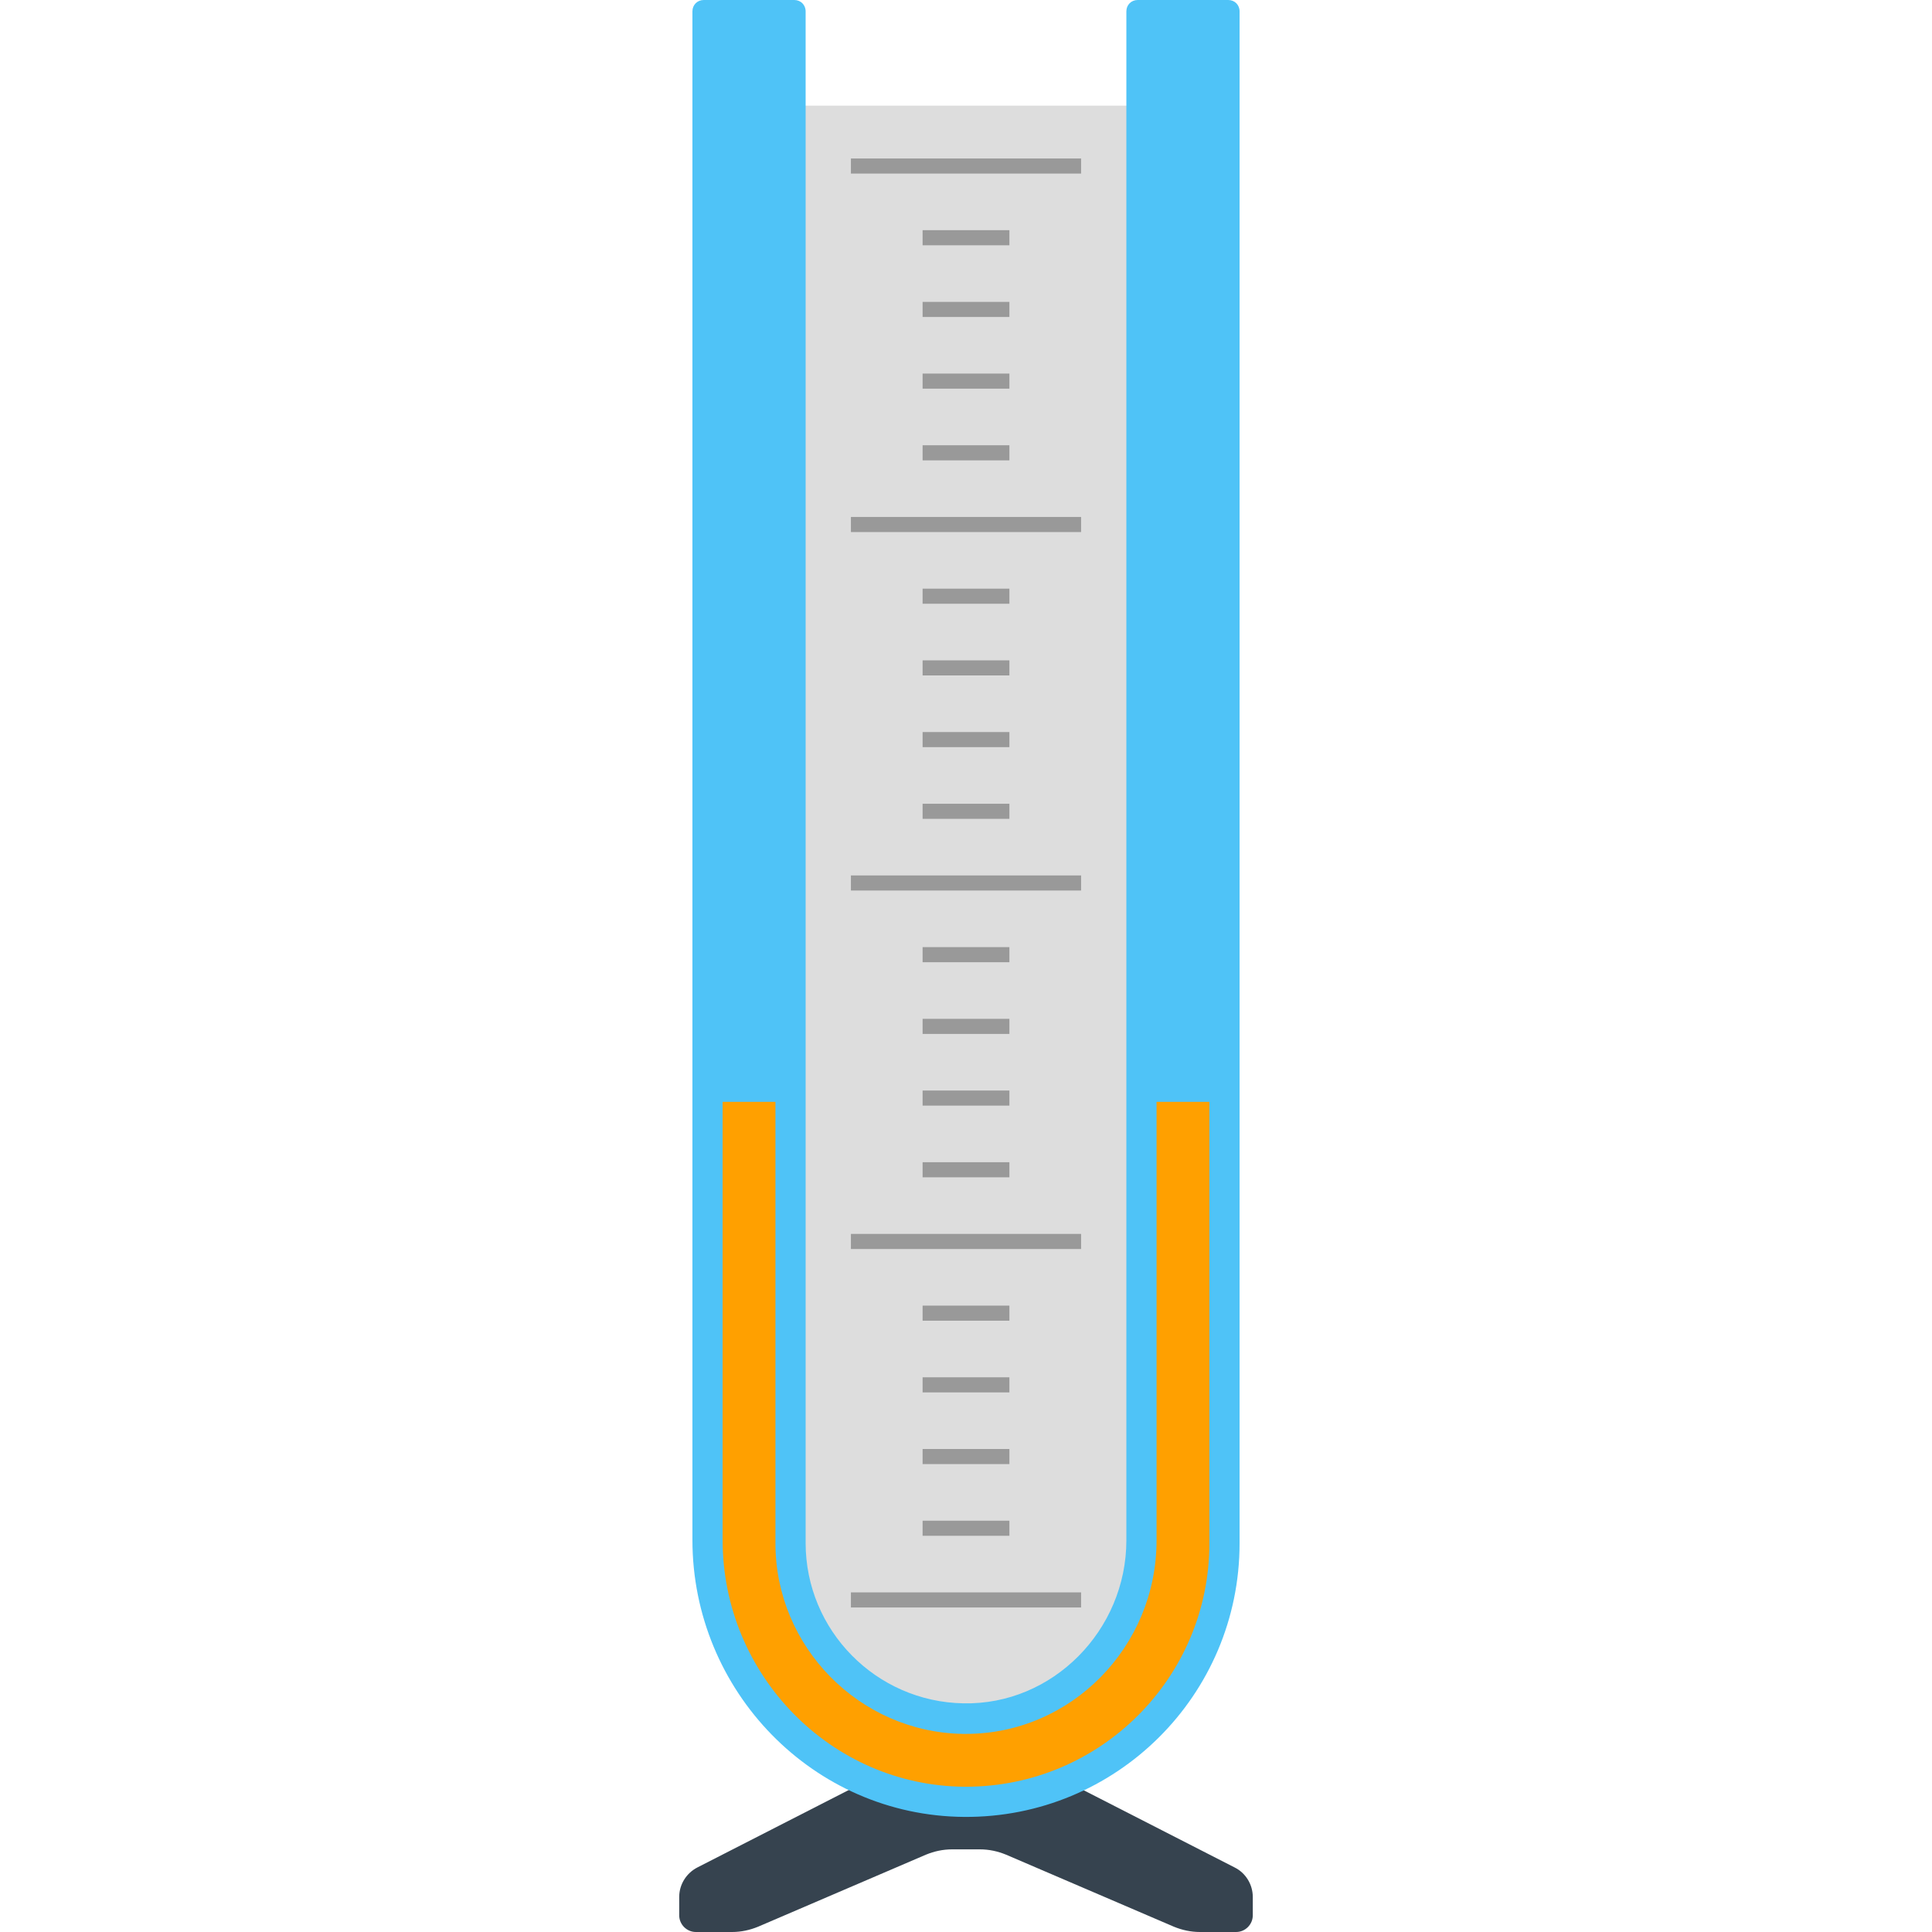
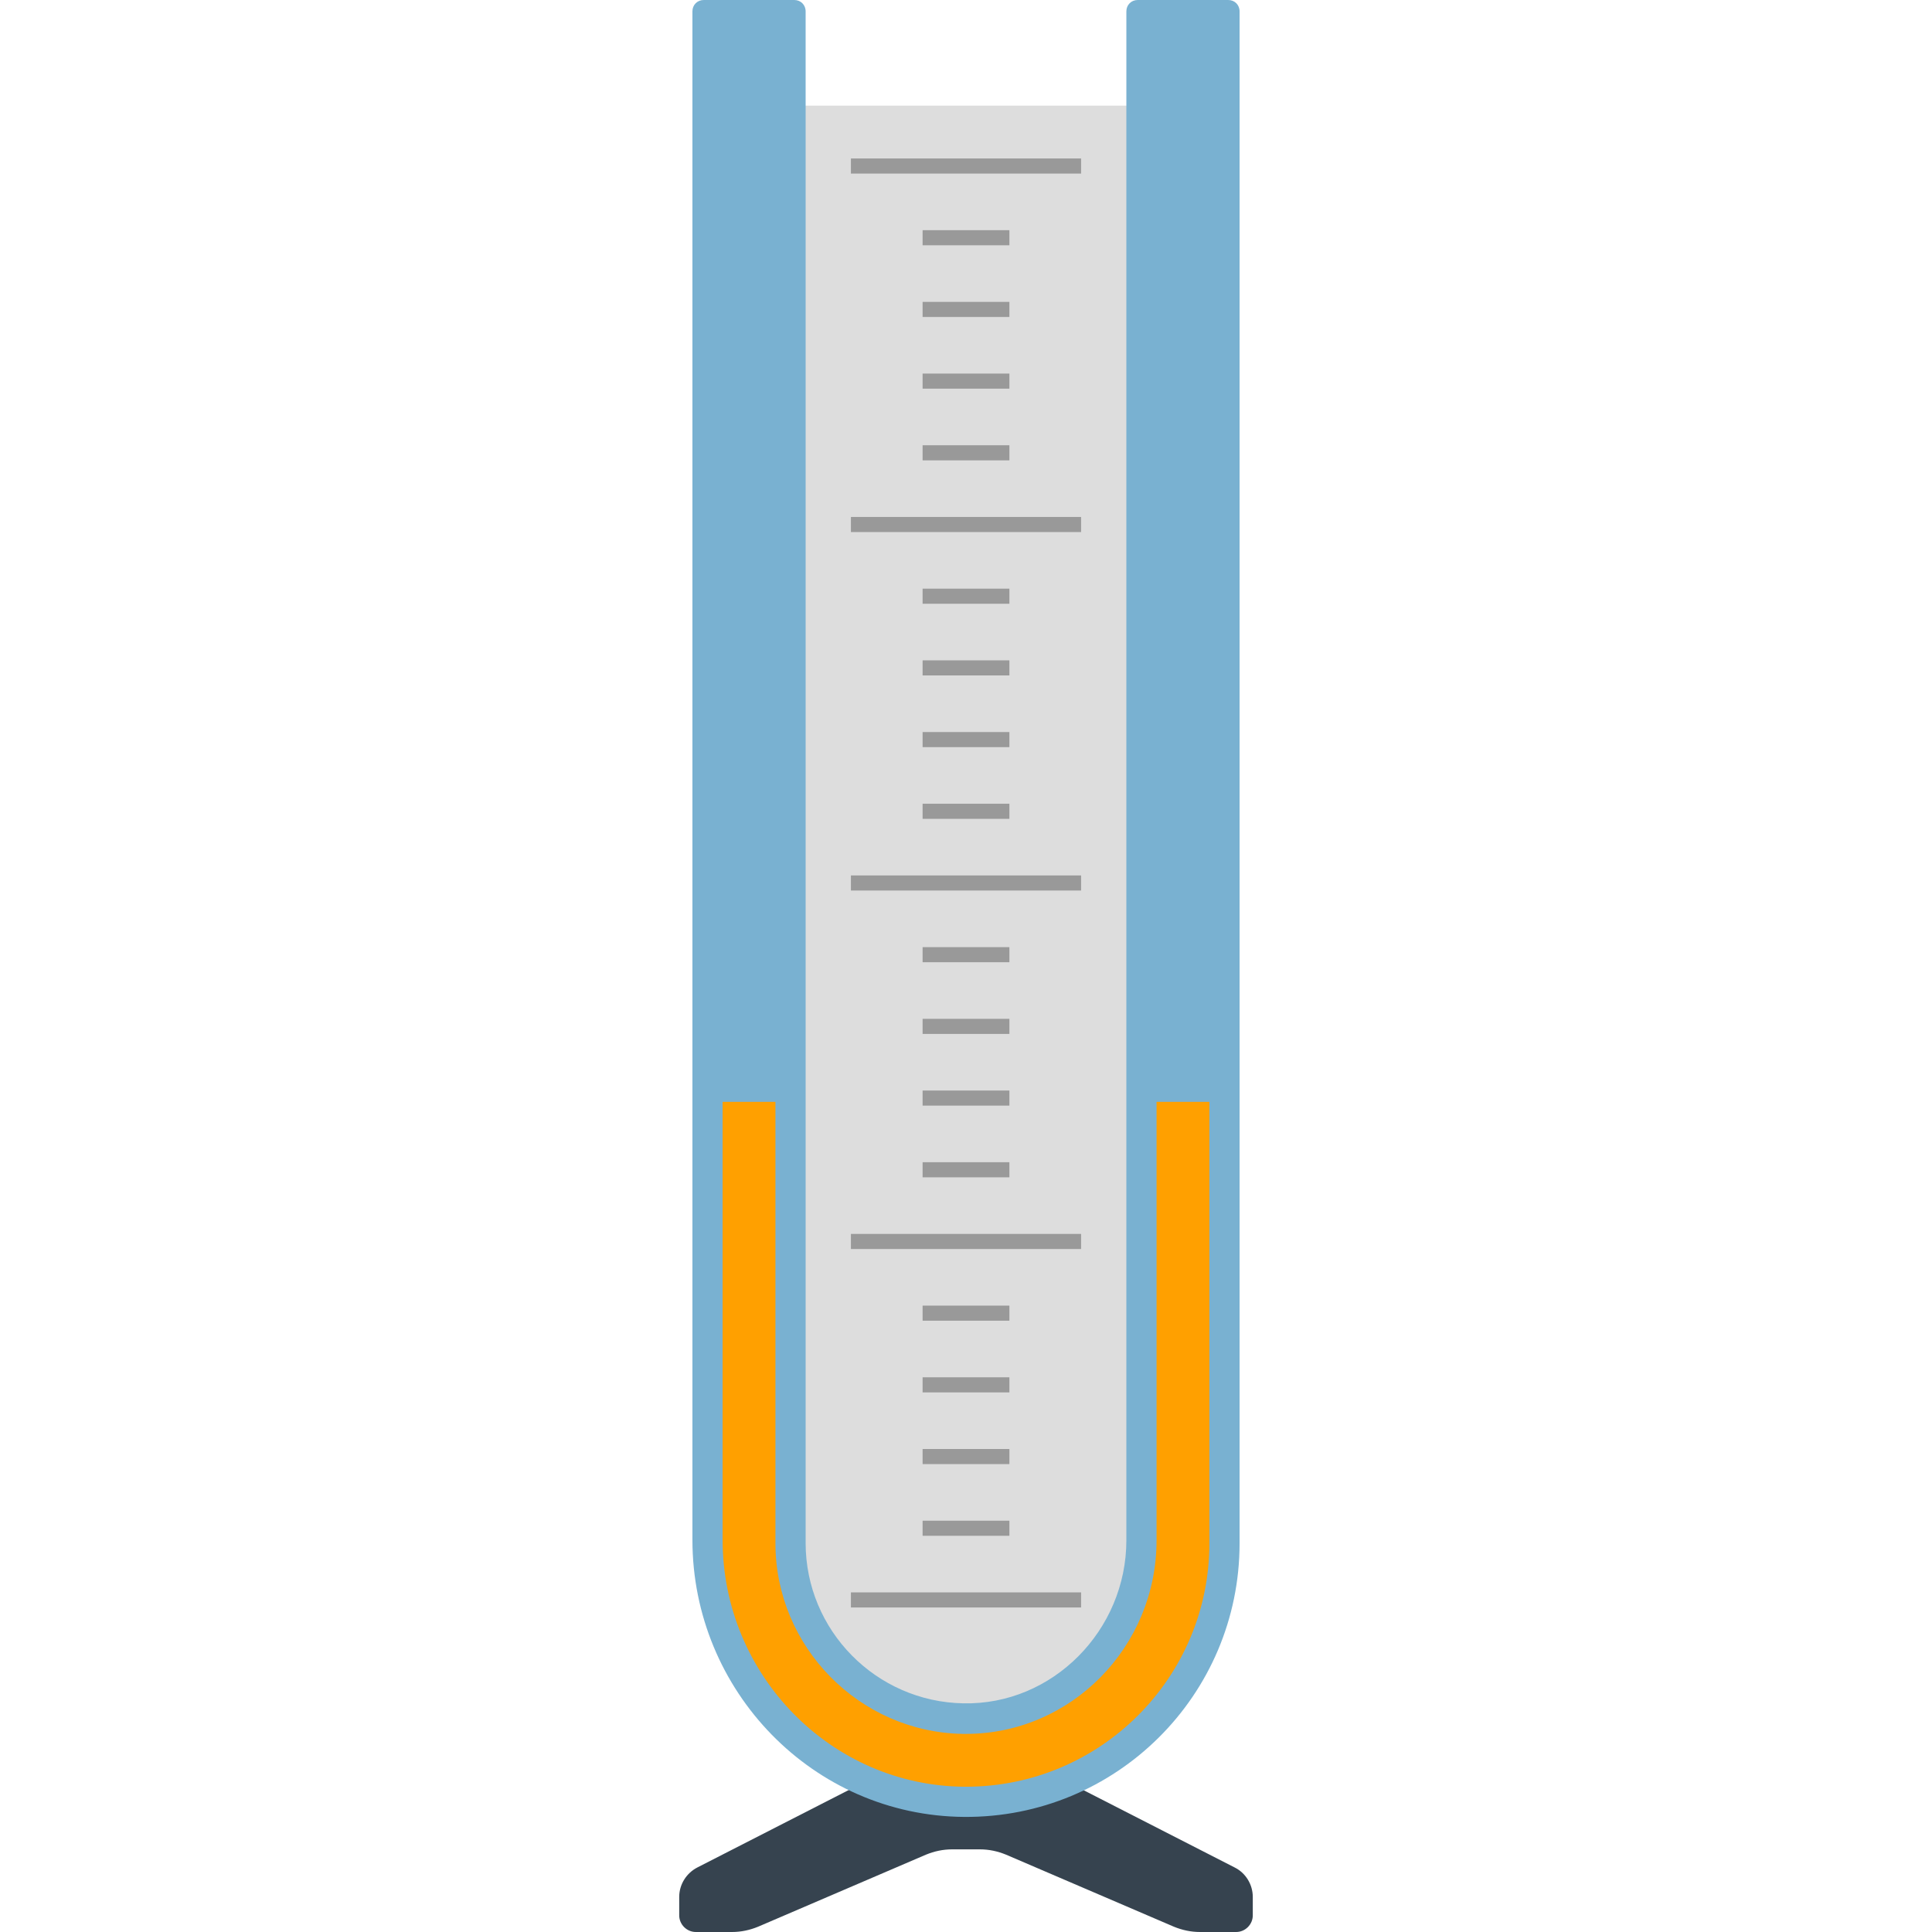
<svg xmlns="http://www.w3.org/2000/svg" version="1.1" x="0" y="0" viewBox="0 0 512 512" xml:space="preserve">
  <path d="M327.2 494.9l-61-31.2h-20.4l-61 31.2c-2.9 1.5-4.8 4.5-4.8 7.8v4.9c0 2.4 2 4.4 4.4 4.4h9.6c2.4 0 4.7-.5 6.9-1.4l44.5-19.1c2.2-.9 4.5-1.4 6.9-1.4h7.4c2.4 0 4.7.5 6.9 1.4l44.5 19.1c2.2.9 4.5 1.4 6.9 1.4h9.6c2.4 0 4.4-2 4.4-4.4v-4.9c0-3.2-1.8-6.3-4.8-7.8z" fill="#36434f" />
  <path fill="#ddd" d="M210.5 28h91v430h-91z" />
-   <path d="M298.5 3v405.2c0 23.8-19.5 43.7-43.2 43.2-23.1-.4-41.8-19.3-41.8-42.5V3c0-1.7-1.3-3-3-3h-24c-1.7 0-3 1.3-3 3v405.1c0 40 32 73.1 72 73.4 40.3.3 73-32.3 73-72.5V3c0-1.7-1.3-3-3-3h-24c-1.7 0-3 1.3-3 3z" fill="#4fc3f7" />
+   <path d="M298.5 3v405.2c0 23.8-19.5 43.7-43.2 43.2-23.1-.4-41.8-19.3-41.8-42.5V3c0-1.7-1.3-3-3-3h-24c-1.7 0-3 1.3-3 3v405.1c0 40 32 73.1 72 73.4 40.3.3 73-32.3 73-72.5V3c0-1.7-1.3-3-3-3h-24c-1.7 0-3 1.3-3 3z" fill="#79b1d1" />
  <path d="M306.5 292v116.2c0 28.3-22.7 51.3-50.5 51.3h-.9c-27.4-.5-49.6-23.1-49.6-50.5V292h-14v116.1c0 35.8 28.7 65.1 64 65.4h.5c35.6 0 64.5-28.9 64.5-64.5V292h-14z" fill="#ffa000" />
  <path d="M244.5 403h23v4h-23v-4zm0-15h23v-4h-23v4zm0-19h23v-4h-23v4zm0-57h23v-4h-23v4zm0-19h23v-4h-23v4zm0-19h23v-4h-23v4zm0-57h23v-4h-23v4zm0-19h23v-4h-23v4zm0-19h23v-4h-23v4zm0-57h23v-4h-23v4zm0-19h23v-4h-23v4zm0-19h23v-4h-23v4zm23-42h-42v4h61v-4h-19zm-23 380h-19v4h61v-4h-42zm0-95h-19v4h61v-4h-42zm0-95h-19v4h61v-4h-42zm0-95h-19v4h61v-4h-42zm21 213h2v-4h-23v4h21zm0-95h2v-4h-23v4h21zm0-95h2v-4h-23v4h21zm0-95h2v-4h-23v4h21z" fill="#999" />
</svg>
